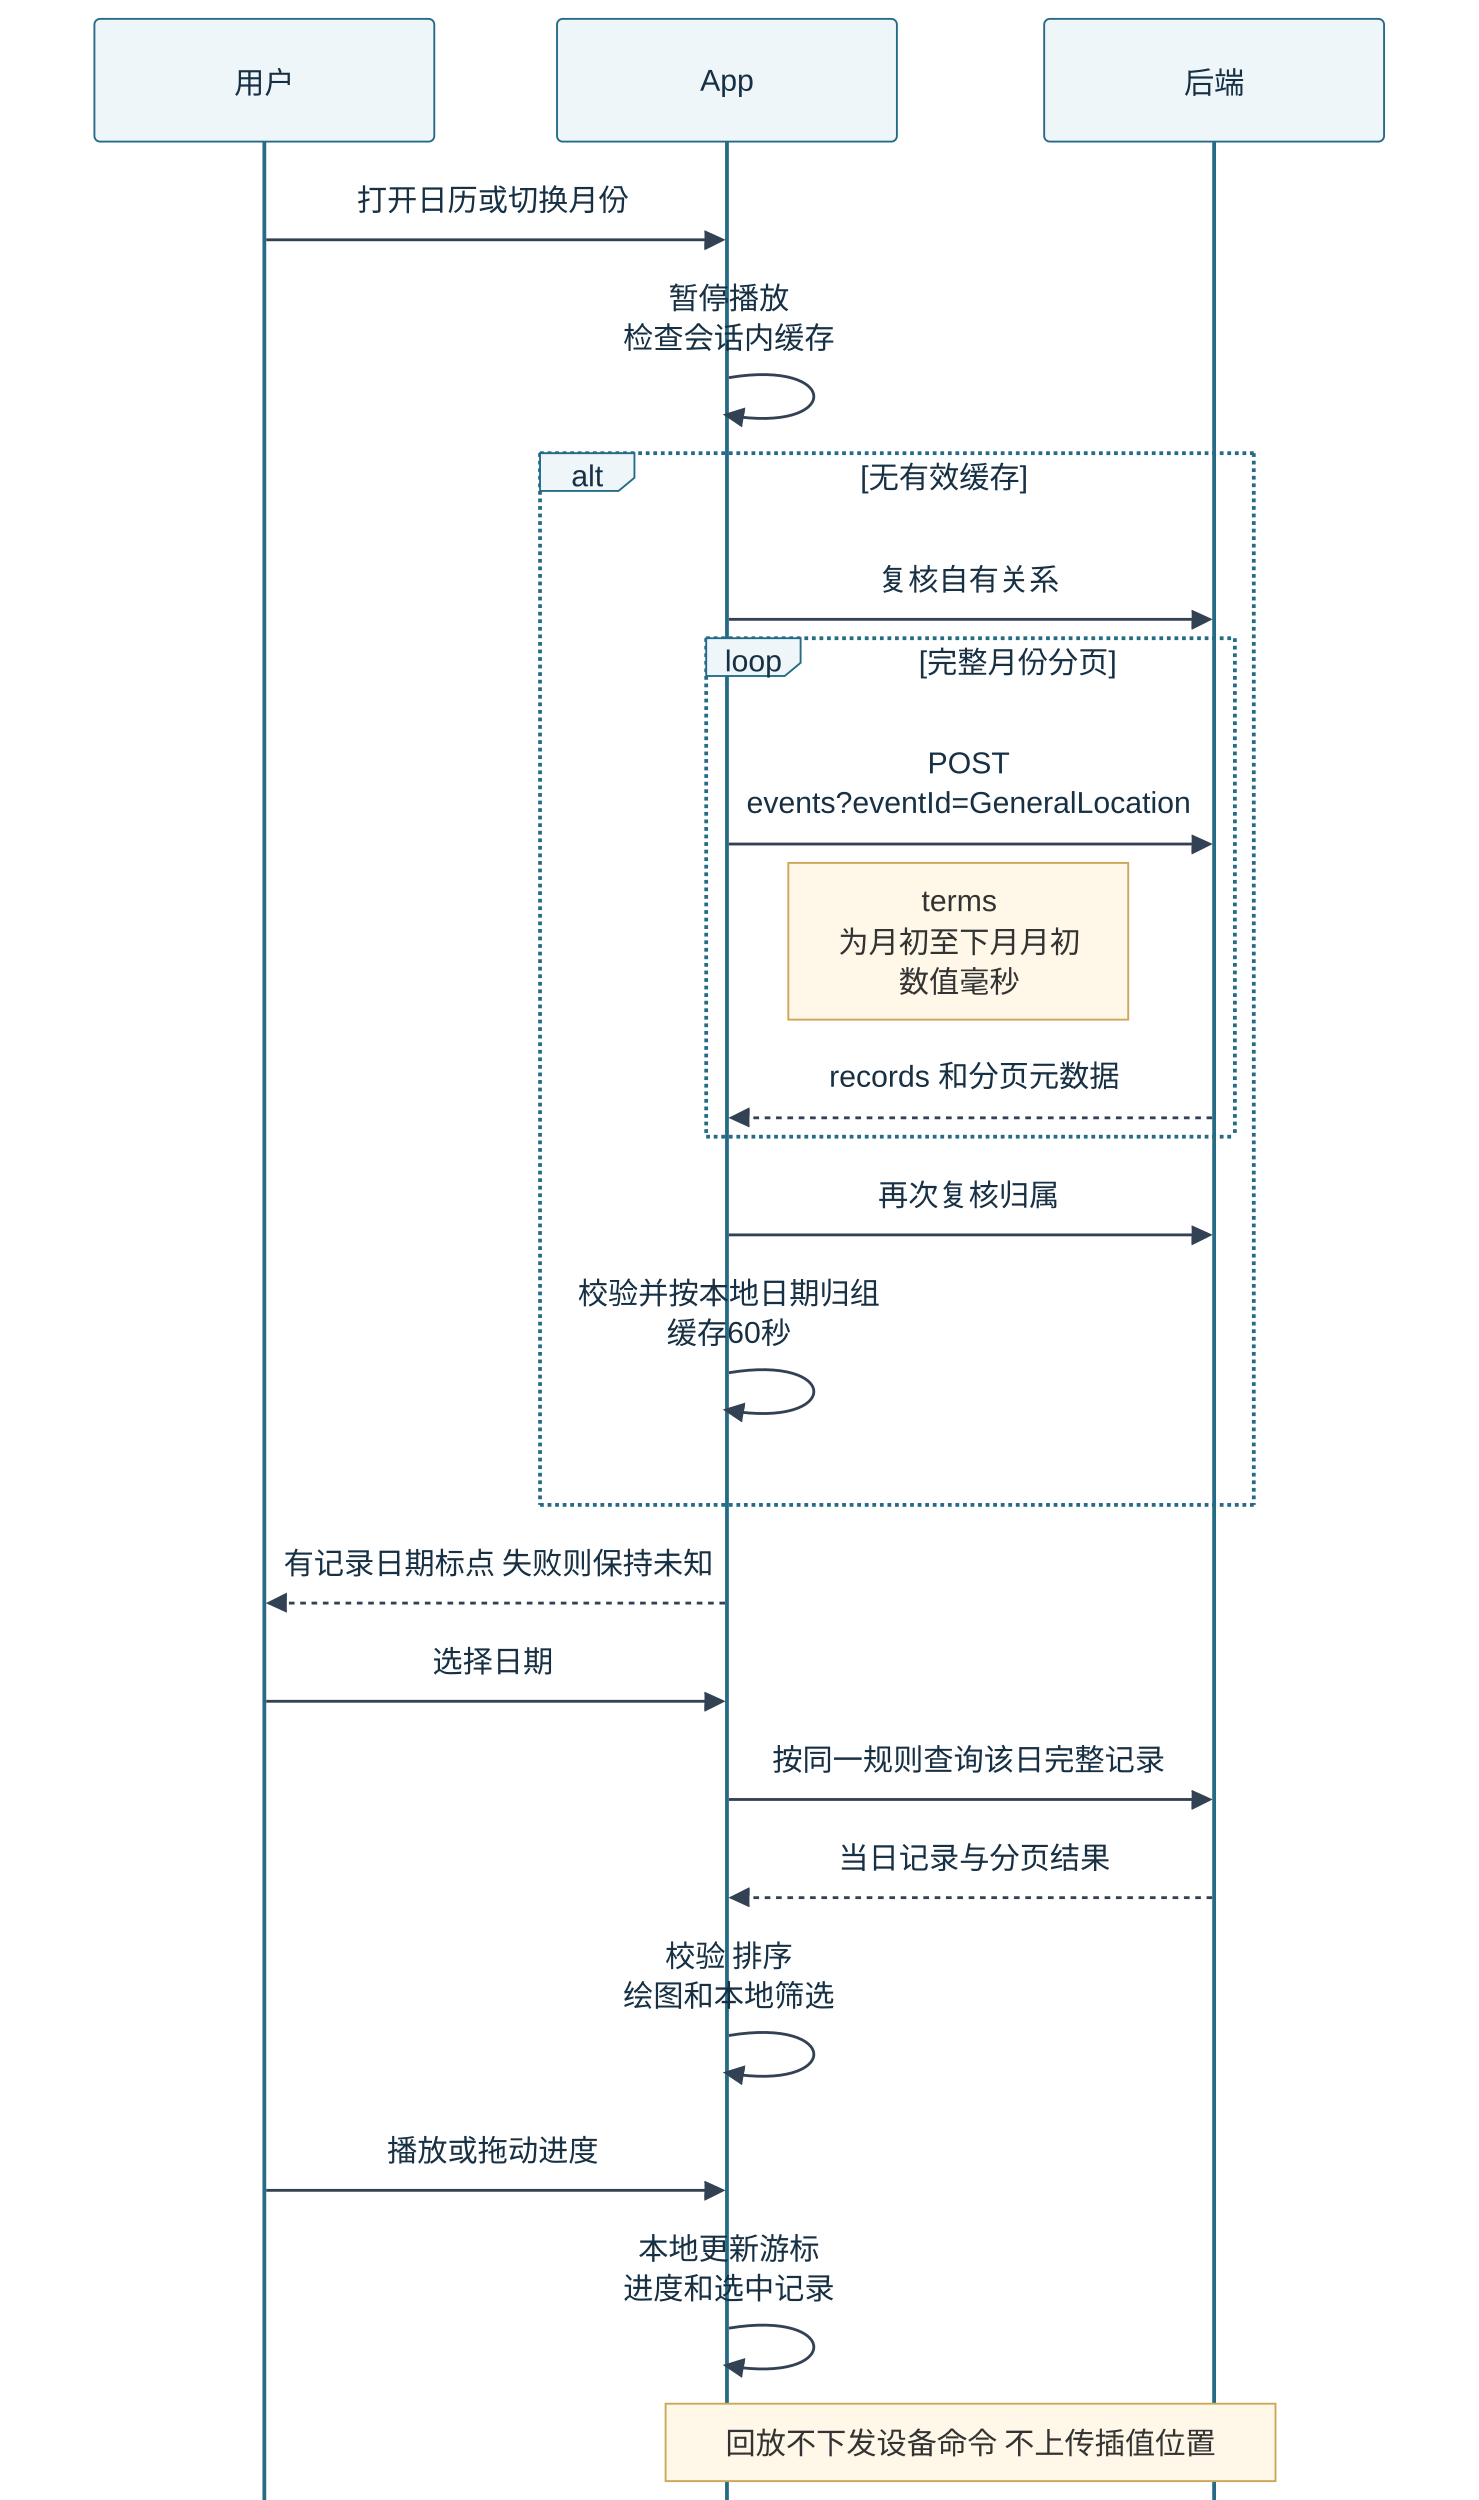
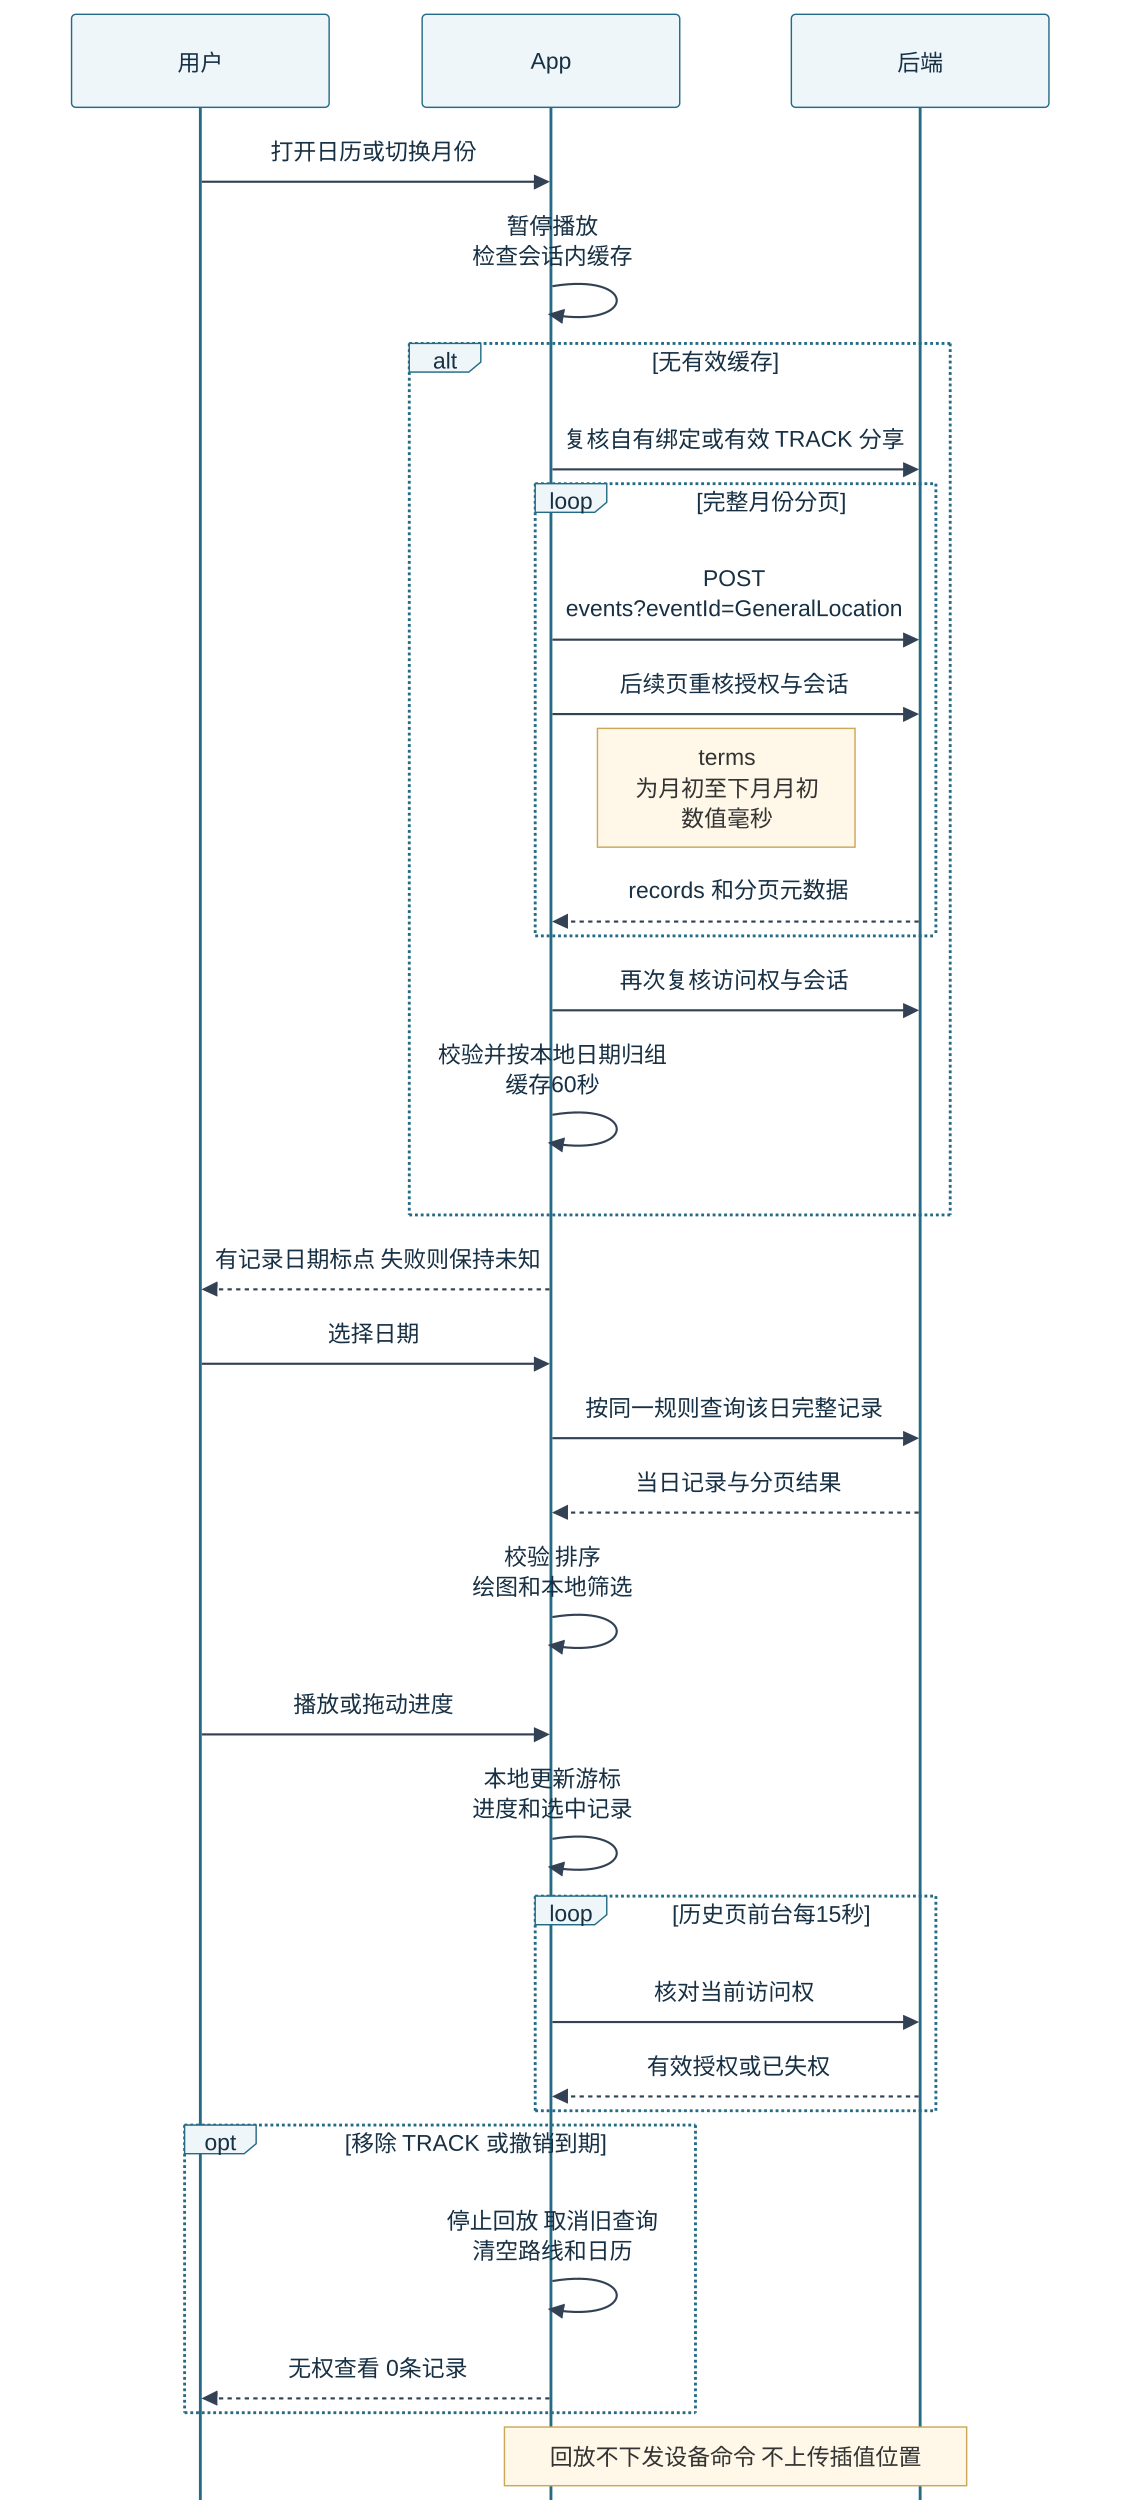
- <svg xmlns="http://www.w3.org/2000/svg" data-source-sha256="4b09b0508769e53c2107961a94de16c5bc537815ea6e81d4e107ba7fc894b9de" width="783" height="1324" id="my-svg" style="max-width: 783px; background-color: white;" viewBox="-50 -10 783 1324" role="graphics-document document" aria-roledescription="sequence">
+ <svg xmlns="http://www.w3.org/2000/svg" data-source-sha256="9fbc9623d4ba7325df7a179c9a3a56aa42f764367eadc7fa78e798daab2e4ea7" width="783" height="1747" id="my-svg" style="max-width: 783px; background-color: white;" viewBox="-50 -10 783 1747" role="graphics-document document" aria-roledescription="sequence">
  <g>
    <line id="actor2" x1="593" y1="65" x2="593" y2="2000" class="actor-line 200" stroke-width="0.5px" stroke="#999" name="API" data-et="life-line" data-id="API" />
    <g id="root-2" data-et="participant" data-type="participant" data-id="API">
      <rect x="503" y="0" fill="#eaeaea" stroke="#666" width="180" height="65" name="API" rx="3" ry="3" class="actor actor-top" />
      <text x="593" y="32.5" dominant-baseline="central" alignment-baseline="central" class="actor actor-box" style="text-anchor: middle; font-size: 16px; font-weight: 400; font-family: &quot;Microsoft YaHei&quot;, &quot;PingFang SC&quot;, Arial, sans-serif;">
        <tspan x="593" dy="0">后端</tspan>
      </text>
    </g>
  </g>
  <g>
    <line id="actor1" x1="335" y1="65" x2="335" y2="2000" class="actor-line 200" stroke-width="0.5px" stroke="#999" name="App" data-et="life-line" data-id="App" />
    <g id="root-1" data-et="participant" data-type="participant" data-id="App">
      <rect x="245" y="0" fill="#eaeaea" stroke="#666" width="180" height="65" name="App" rx="3" ry="3" class="actor actor-top" />
      <text x="335" y="32.5" dominant-baseline="central" alignment-baseline="central" class="actor actor-box" style="text-anchor: middle; font-size: 16px; font-weight: 400; font-family: &quot;Microsoft YaHei&quot;, &quot;PingFang SC&quot;, Arial, sans-serif;">
        <tspan x="335" dy="0">App</tspan>
      </text>
    </g>
  </g>
  <g>
    <line id="actor0" x1="90" y1="65" x2="90" y2="2000" class="actor-line 200" stroke-width="0.5px" stroke="#999" name="U" data-et="life-line" data-id="U" />
    <g id="root-0" data-et="participant" data-type="participant" data-id="U">
      <rect x="0" y="0" fill="#eaeaea" stroke="#666" width="180" height="65" name="U" rx="3" ry="3" class="actor actor-top" />
      <text x="90" y="32.5" dominant-baseline="central" alignment-baseline="central" class="actor actor-box" style="text-anchor: middle; font-size: 16px; font-weight: 400; font-family: &quot;Microsoft YaHei&quot;, &quot;PingFang SC&quot;, Arial, sans-serif;">
        <tspan x="90" dy="0">用户</tspan>
      </text>
    </g>
  </g>
  <style>#my-svg{font-family:Microsoft YaHei,PingFang SC,Arial,sans-serif;font-size:16px;fill:#173044;}@keyframes edge-animation-frame{from{stroke-dashoffset:0;}}@keyframes dash{to{stroke-dashoffset:0;}}#my-svg .edge-animation-slow{stroke-dasharray:9,5!important;stroke-dashoffset:900;animation:dash 50s linear infinite;stroke-linecap:round;}#my-svg .edge-animation-fast{stroke-dasharray:9,5!important;stroke-dashoffset:900;animation:dash 20s linear infinite;stroke-linecap:round;}#my-svg .error-icon{fill:#f6f8fa;}#my-svg .error-text{fill:#090705;stroke:#090705;}#my-svg .edge-thickness-normal{stroke-width:1px;}#my-svg .edge-thickness-thick{stroke-width:3.5px;}#my-svg .edge-pattern-solid{stroke-dasharray:0;}#my-svg .edge-thickness-invisible{stroke-width:0;fill:none;}#my-svg .edge-pattern-dashed{stroke-dasharray:3;}#my-svg .edge-pattern-dotted{stroke-dasharray:2;}#my-svg .marker{fill:#526b7c;stroke:#526b7c;}#my-svg .marker.cross{stroke:#526b7c;}#my-svg svg{font-family:Microsoft YaHei,PingFang SC,Arial,sans-serif;font-size:16px;}#my-svg p{margin:0;}#my-svg .actor{stroke:#256b86;fill:#eef6fa;stroke-width:1;}#my-svg rect.actor.outer-path[data-look="neo"]{filter:drop-shadow( 1px 2px 2px rgba(185,185,185,1));}#my-svg rect.note[data-look="neo"]{stroke:#cba758;fill:#fff8e8;filter:drop-shadow( 1px 2px 2px rgba(185,185,185,1));}#my-svg text.actor&gt;tspan{fill:#173044;stroke:none;}#my-svg .actor-line{stroke:#256b86;}#my-svg .innerArc{stroke-width:1.5;stroke-dasharray:none;}#my-svg .messageLine0{stroke-width:1.5;stroke-dasharray:none;stroke:#334155;}#my-svg .messageLine1{stroke-width:1.5;stroke-dasharray:2,2;stroke:#334155;}#my-svg [id$="-arrowhead"] path{fill:#334155;stroke:#334155;}#my-svg .sequenceNumber{fill:#ad9483;}#my-svg [id$="-sequencenumber"]{fill:#334155;}#my-svg [id$="-crosshead"] path{fill:#334155;stroke:#334155;}#my-svg .messageText{fill:#173044;stroke:none;}#my-svg .labelBox{stroke:#256b86;fill:#eef6fa;filter:none;}#my-svg .labelText,#my-svg .labelText&gt;tspan{fill:#173044;stroke:none;}#my-svg .loopText,#my-svg .loopText&gt;tspan{fill:#173044;stroke:none;}#my-svg .sectionTitle,#my-svg .sectionTitle&gt;tspan{fill:#173044;stroke:none;}#my-svg .loopLine{stroke-width:2px;stroke-dasharray:2,2;stroke:#256b86;fill:#256b86;}#my-svg .note{stroke:#cba758;fill:#fff8e8;}#my-svg .noteText,#my-svg .noteText&gt;tspan{fill:#333;stroke:none;font-weight:normal;}#my-svg .activation0{fill:#eff7f2;stroke:hsl(142.5, 33.333%, 85.294%);}#my-svg .activation1{fill:#eff7f2;stroke:hsl(142.5, 33.333%, 85.294%);}#my-svg .activation2{fill:#eff7f2;stroke:hsl(142.5, 33.333%, 85.294%);}#my-svg .actorPopupMenu{position:absolute;}#my-svg .actorPopupMenuPanel{position:absolute;fill:#eef6fa;box-shadow:0px 8px 16px 0px rgba(0,0,0,0.2);filter:drop-shadow(3px 5px 2px rgb(0 0 0 / 0.4));}#my-svg .actor-man circle,#my-svg line{fill:#eef6fa;stroke-width:2px;}#my-svg g rect.rect{filter:drop-shadow( 1px 2px 2px rgba(185,185,185,1));stroke:#256b86;}#my-svg .node .neo-node{stroke:#256b86;}#my-svg [data-look="neo"].node rect,#my-svg [data-look="neo"].cluster rect,#my-svg [data-look="neo"].node polygon{stroke:url(#my-svg-gradient);filter:drop-shadow( 1px 2px 2px rgba(185,185,185,1));}#my-svg [data-look="neo"].swimlane.cluster rect{filter:none;}#my-svg [data-look="neo"].node path{stroke:url(#my-svg-gradient);stroke-width:1px;}#my-svg [data-look="neo"].node .outer-path{filter:drop-shadow( 1px 2px 2px rgba(185,185,185,1));}#my-svg [data-look="neo"].node .neo-line path{stroke:#256b86;filter:none;}#my-svg [data-look="neo"].node circle{stroke:url(#my-svg-gradient);filter:drop-shadow( 1px 2px 2px rgba(185,185,185,1));}#my-svg [data-look="neo"].node circle .state-start{fill:#000000;}#my-svg [data-look="neo"].icon-shape .icon{fill:url(#my-svg-gradient);filter:drop-shadow( 1px 2px 2px rgba(185,185,185,1));}#my-svg [data-look="neo"].icon-shape .icon-neo path{stroke:url(#my-svg-gradient);filter:drop-shadow( 1px 2px 2px rgba(185,185,185,1));}#my-svg :root{--mermaid-font-family:Microsoft YaHei,PingFang SC,Arial,sans-serif;}</style>
  <g />
  <defs>
    <symbol id="my-svg-computer" width="24" height="24">
      <path transform="scale(.5)" d="M2 2v13h20v-13h-20zm18 11h-16v-9h16v9zm-10.228 6l.466-1h3.524l.467 1h-4.457zm14.228 3h-24l2-6h2.104l-1.33 4h18.45l-1.297-4h2.073l2 6zm-5-10h-14v-7h14v7z" />
    </symbol>
  </defs>
  <defs>
    <symbol id="my-svg-database" fill-rule="evenodd" clip-rule="evenodd">
      <path transform="scale(.5)" d="M12.258.001l.256.004.255.005.253.008.251.01.249.012.247.015.246.016.242.019.241.02.239.023.236.024.233.027.231.028.229.031.225.032.223.034.22.036.217.038.214.04.211.041.208.043.205.045.201.046.198.048.194.05.191.051.187.053.183.054.18.056.175.057.172.059.168.06.163.061.16.063.155.064.15.066.074.033.073.033.071.034.07.034.069.035.068.035.067.035.066.035.064.036.064.036.062.036.06.036.06.037.058.037.058.037.055.038.055.038.053.038.052.038.051.039.05.039.048.039.047.039.045.04.044.04.043.04.041.04.04.041.039.041.037.041.036.041.034.041.033.042.032.042.03.042.029.042.027.042.026.043.024.043.023.043.021.043.02.043.018.044.017.043.015.044.013.044.012.044.011.045.009.044.007.045.006.045.004.045.002.045.001.045v17l-.001.045-.002.045-.004.045-.006.045-.007.045-.009.044-.011.045-.012.044-.013.044-.015.044-.017.043-.018.044-.02.043-.021.043-.023.043-.024.043-.026.043-.027.042-.029.042-.03.042-.032.042-.033.042-.034.041-.036.041-.037.041-.039.041-.04.041-.041.04-.043.04-.044.04-.045.04-.047.039-.048.039-.05.039-.051.039-.052.038-.053.038-.055.038-.055.038-.058.037-.058.037-.06.037-.06.036-.062.036-.064.036-.064.036-.066.035-.067.035-.068.035-.069.035-.07.034-.071.034-.073.033-.074.033-.15.066-.155.064-.16.063-.163.061-.168.06-.172.059-.175.057-.18.056-.183.054-.187.053-.191.051-.194.05-.198.048-.201.046-.205.045-.208.043-.211.041-.214.04-.217.038-.22.036-.223.034-.225.032-.229.031-.231.028-.233.027-.236.024-.239.023-.241.02-.242.019-.246.016-.247.015-.249.012-.251.01-.253.008-.255.005-.256.004-.258.001-.258-.001-.256-.004-.255-.005-.253-.008-.251-.01-.249-.012-.247-.015-.245-.016-.243-.019-.241-.02-.238-.023-.236-.024-.234-.027-.231-.028-.228-.031-.226-.032-.223-.034-.22-.036-.217-.038-.214-.04-.211-.041-.208-.043-.204-.045-.201-.046-.198-.048-.195-.05-.19-.051-.187-.053-.184-.054-.179-.056-.176-.057-.172-.059-.167-.06-.164-.061-.159-.063-.155-.064-.151-.066-.074-.033-.072-.033-.072-.034-.07-.034-.069-.035-.068-.035-.067-.035-.066-.035-.064-.036-.063-.036-.062-.036-.061-.036-.06-.037-.058-.037-.057-.037-.056-.038-.055-.038-.053-.038-.052-.038-.051-.039-.049-.039-.049-.039-.046-.039-.046-.04-.044-.04-.043-.04-.041-.04-.04-.041-.039-.041-.037-.041-.036-.041-.034-.041-.033-.042-.032-.042-.03-.042-.029-.042-.027-.042-.026-.043-.024-.043-.023-.043-.021-.043-.02-.043-.018-.044-.017-.043-.015-.044-.013-.044-.012-.044-.011-.045-.009-.044-.007-.045-.006-.045-.004-.045-.002-.045-.001-.045v-17l.001-.045.002-.045.004-.045.006-.045.007-.045.009-.044.011-.045.012-.044.013-.044.015-.044.017-.043.018-.044.02-.043.021-.043.023-.043.024-.043.026-.043.027-.042.029-.042.03-.042.032-.042.033-.042.034-.041.036-.041.037-.041.039-.041.04-.041.041-.04.043-.04.044-.04.046-.04.046-.039.049-.039.049-.039.051-.039.052-.038.053-.038.055-.038.056-.038.057-.037.058-.037.06-.037.061-.036.062-.036.063-.036.064-.036.066-.035.067-.035.068-.035.069-.035.07-.034.072-.034.072-.033.074-.033.151-.066.155-.064.159-.063.164-.061.167-.06.172-.059.176-.057.179-.056.184-.054.187-.053.19-.051.195-.05.198-.048.201-.046.204-.045.208-.043.211-.041.214-.04.217-.038.22-.036.223-.034.226-.032.228-.031.231-.028.234-.027.236-.024.238-.023.241-.02.243-.019.245-.016.247-.015.249-.012.251-.01.253-.008.255-.005.256-.004.258-.001.258.001zm-9.258 20.499v.01l.001.021.003.021.004.022.005.021.006.022.007.022.009.023.01.022.011.023.012.023.013.023.015.023.016.024.017.023.018.024.019.024.021.024.022.025.023.024.024.025.052.049.056.05.061.051.066.051.07.051.075.051.079.052.084.052.088.052.092.052.097.052.102.051.105.052.11.052.114.051.119.051.123.051.127.05.131.05.135.05.139.048.144.049.147.047.152.047.155.047.16.045.163.045.167.043.171.043.176.041.178.041.183.039.187.039.19.037.194.035.197.035.202.033.204.031.209.03.212.029.216.027.219.025.222.024.226.021.23.02.233.018.236.016.24.015.243.012.246.01.249.008.253.005.256.004.259.001.26-.001.257-.004.254-.005.25-.008.247-.011.244-.012.241-.014.237-.016.233-.018.231-.021.226-.021.224-.024.22-.026.216-.027.212-.028.21-.031.205-.031.202-.034.198-.034.194-.036.191-.037.187-.039.183-.04.179-.04.175-.042.172-.043.168-.044.163-.045.16-.046.155-.046.152-.047.148-.048.143-.049.139-.049.136-.05.131-.05.126-.05.123-.051.118-.052.114-.051.11-.052.106-.052.101-.052.096-.052.092-.052.088-.053.083-.051.079-.052.074-.052.07-.051.065-.051.06-.051.056-.05.051-.05.023-.024.023-.025.021-.024.02-.024.019-.024.018-.024.017-.024.015-.023.014-.024.013-.023.012-.023.01-.023.01-.022.008-.022.006-.022.006-.022.004-.022.004-.021.001-.021.001-.021v-4.127l-.077.055-.08.053-.083.054-.085.053-.087.052-.09.052-.093.051-.095.05-.097.05-.1.049-.102.049-.105.048-.106.047-.109.047-.111.046-.114.045-.115.045-.118.044-.12.043-.122.042-.124.042-.126.041-.128.04-.13.04-.132.038-.134.038-.135.037-.138.037-.139.035-.142.035-.143.034-.144.033-.147.032-.148.031-.15.03-.151.03-.153.029-.154.027-.156.027-.158.026-.159.025-.161.024-.162.023-.163.022-.165.021-.166.02-.167.019-.169.018-.169.017-.171.016-.173.015-.173.014-.175.013-.175.012-.177.011-.178.01-.179.008-.179.008-.181.006-.182.005-.182.004-.184.003-.184.002h-.37l-.184-.002-.184-.003-.182-.004-.182-.005-.181-.006-.179-.008-.179-.008-.178-.01-.176-.011-.176-.012-.175-.013-.173-.014-.172-.015-.171-.016-.17-.017-.169-.018-.167-.019-.166-.02-.165-.021-.163-.022-.162-.023-.161-.024-.159-.025-.157-.026-.156-.027-.155-.027-.153-.029-.151-.03-.15-.03-.148-.031-.146-.032-.145-.033-.143-.034-.141-.035-.14-.035-.137-.037-.136-.037-.134-.038-.132-.038-.13-.04-.128-.04-.126-.041-.124-.042-.122-.042-.12-.044-.117-.043-.116-.045-.113-.045-.112-.046-.109-.047-.106-.047-.105-.048-.102-.049-.1-.049-.097-.05-.095-.05-.093-.052-.09-.051-.087-.052-.085-.053-.083-.054-.08-.054-.077-.054v4.127zm0-5.654v.011l.001.021.003.021.004.021.005.022.006.022.007.022.009.022.01.022.011.023.012.023.013.023.015.024.016.023.017.024.018.024.019.024.021.024.022.024.023.025.024.024.052.05.056.05.061.05.066.051.07.051.075.052.079.051.084.052.088.052.092.052.097.052.102.052.105.052.11.051.114.051.119.052.123.05.127.051.131.05.135.049.139.049.144.048.147.048.152.047.155.046.16.045.163.045.167.044.171.042.176.042.178.04.183.04.187.038.19.037.194.036.197.034.202.033.204.032.209.03.212.028.216.027.219.025.222.024.226.022.23.02.233.018.236.016.24.014.243.012.246.01.249.008.253.006.256.003.259.001.26-.001.257-.003.254-.006.25-.008.247-.01.244-.012.241-.015.237-.016.233-.018.231-.02.226-.022.224-.024.22-.025.216-.027.212-.029.21-.03.205-.032.202-.033.198-.035.194-.036.191-.037.187-.039.183-.039.179-.041.175-.042.172-.043.168-.044.163-.045.16-.045.155-.047.152-.047.148-.048.143-.048.139-.05.136-.049.131-.05.126-.051.123-.051.118-.051.114-.052.11-.052.106-.052.101-.052.096-.052.092-.052.088-.052.083-.052.079-.052.074-.051.07-.052.065-.051.06-.05.056-.051.051-.049.023-.025.023-.024.021-.025.02-.024.019-.024.018-.024.017-.024.015-.023.014-.023.013-.024.012-.022.01-.023.01-.023.008-.022.006-.022.006-.022.004-.021.004-.022.001-.021.001-.021v-4.139l-.077.054-.08.054-.083.054-.085.052-.087.053-.09.051-.093.051-.095.051-.097.05-.1.049-.102.049-.105.048-.106.047-.109.047-.111.046-.114.045-.115.044-.118.044-.12.044-.122.042-.124.042-.126.041-.128.04-.13.039-.132.039-.134.038-.135.037-.138.036-.139.036-.142.035-.143.033-.144.033-.147.033-.148.031-.15.03-.151.03-.153.028-.154.028-.156.027-.158.026-.159.025-.161.024-.162.023-.163.022-.165.021-.166.02-.167.019-.169.018-.169.017-.171.016-.173.015-.173.014-.175.013-.175.012-.177.011-.178.009-.179.009-.179.007-.181.007-.182.005-.182.004-.184.003-.184.002h-.37l-.184-.002-.184-.003-.182-.004-.182-.005-.181-.007-.179-.007-.179-.009-.178-.009-.176-.011-.176-.012-.175-.013-.173-.014-.172-.015-.171-.016-.17-.017-.169-.018-.167-.019-.166-.02-.165-.021-.163-.022-.162-.023-.161-.024-.159-.025-.157-.026-.156-.027-.155-.028-.153-.028-.151-.03-.15-.03-.148-.031-.146-.033-.145-.033-.143-.033-.141-.035-.14-.036-.137-.036-.136-.037-.134-.038-.132-.039-.13-.039-.128-.04-.126-.041-.124-.042-.122-.043-.12-.043-.117-.044-.116-.044-.113-.046-.112-.046-.109-.046-.106-.047-.105-.048-.102-.049-.1-.049-.097-.05-.095-.051-.093-.051-.09-.051-.087-.053-.085-.052-.083-.054-.08-.054-.077-.054v4.139zm0-5.666v.011l.001.02.003.022.004.021.005.022.006.021.007.022.009.023.01.022.011.023.012.023.013.023.015.023.016.024.017.024.018.023.019.024.021.025.022.024.023.024.024.025.052.05.056.05.061.05.066.051.07.051.075.052.079.051.084.052.088.052.092.052.097.052.102.052.105.051.11.052.114.051.119.051.123.051.127.05.131.05.135.05.139.049.144.048.147.048.152.047.155.046.16.045.163.045.167.043.171.043.176.042.178.04.183.04.187.038.19.037.194.036.197.034.202.033.204.032.209.03.212.028.216.027.219.025.222.024.226.021.23.02.233.018.236.017.24.014.243.012.246.01.249.008.253.006.256.003.259.001.26-.001.257-.003.254-.006.25-.008.247-.01.244-.013.241-.014.237-.016.233-.018.231-.02.226-.022.224-.024.22-.025.216-.027.212-.029.21-.03.205-.032.202-.033.198-.035.194-.036.191-.037.187-.039.183-.039.179-.041.175-.042.172-.043.168-.044.163-.045.16-.045.155-.047.152-.047.148-.048.143-.049.139-.049.136-.049.131-.051.126-.05.123-.051.118-.052.114-.051.11-.052.106-.052.101-.052.096-.052.092-.052.088-.052.083-.052.079-.052.074-.052.07-.051.065-.051.06-.051.056-.05.051-.049.023-.025.023-.025.021-.024.02-.024.019-.024.018-.024.017-.024.015-.023.014-.024.013-.023.012-.023.01-.022.01-.023.008-.022.006-.022.006-.022.004-.022.004-.021.001-.021.001-.021v-4.153l-.077.054-.08.054-.083.053-.085.053-.087.053-.09.051-.093.051-.095.051-.097.05-.1.049-.102.048-.105.048-.106.048-.109.046-.111.046-.114.046-.115.044-.118.044-.12.043-.122.043-.124.042-.126.041-.128.04-.13.039-.132.039-.134.038-.135.037-.138.036-.139.036-.142.034-.143.034-.144.033-.147.032-.148.032-.15.03-.151.03-.153.028-.154.028-.156.027-.158.026-.159.024-.161.024-.162.023-.163.023-.165.021-.166.02-.167.019-.169.018-.169.017-.171.016-.173.015-.173.014-.175.013-.175.012-.177.01-.178.01-.179.009-.179.007-.181.006-.182.006-.182.004-.184.003-.184.001-.185.001-.185-.001-.184-.001-.184-.003-.182-.004-.182-.006-.181-.006-.179-.007-.179-.009-.178-.01-.176-.01-.176-.012-.175-.013-.173-.014-.172-.015-.171-.016-.17-.017-.169-.018-.167-.019-.166-.02-.165-.021-.163-.023-.162-.023-.161-.024-.159-.024-.157-.026-.156-.027-.155-.028-.153-.028-.151-.03-.15-.03-.148-.032-.146-.032-.145-.033-.143-.034-.141-.034-.14-.036-.137-.036-.136-.037-.134-.038-.132-.039-.13-.039-.128-.041-.126-.041-.124-.041-.122-.043-.12-.043-.117-.044-.116-.044-.113-.046-.112-.046-.109-.046-.106-.048-.105-.048-.102-.048-.1-.05-.097-.049-.095-.051-.093-.051-.09-.052-.087-.052-.085-.053-.083-.053-.08-.054-.077-.054v4.153zm8.74-8.179l-.257.004-.254.005-.25.008-.247.011-.244.012-.241.014-.237.016-.233.018-.231.021-.226.022-.224.023-.22.026-.216.027-.212.028-.21.031-.205.032-.202.033-.198.034-.194.036-.191.038-.187.038-.183.04-.179.041-.175.042-.172.043-.168.043-.163.045-.16.046-.155.046-.152.048-.148.048-.143.048-.139.049-.136.05-.131.05-.126.051-.123.051-.118.051-.114.052-.11.052-.106.052-.101.052-.096.052-.092.052-.088.052-.083.052-.079.052-.074.051-.07.052-.065.051-.06.05-.056.05-.051.05-.023.025-.023.024-.021.024-.02.025-.019.024-.018.024-.017.023-.015.024-.014.023-.013.023-.012.023-.01.023-.01.022-.008.022-.006.023-.006.021-.004.022-.004.021-.001.021-.001.021.001.021.001.021.004.021.004.022.006.021.006.023.008.022.01.022.01.023.012.023.013.023.014.023.015.024.017.023.018.024.019.024.02.025.021.024.023.024.023.025.051.05.056.05.06.05.065.051.07.052.074.051.079.052.083.052.088.052.092.052.096.052.101.052.106.052.11.052.114.052.118.051.123.051.126.051.131.05.136.05.139.049.143.048.148.048.152.048.155.046.16.046.163.045.168.043.172.043.175.042.179.041.183.04.187.038.191.038.194.036.198.034.202.033.205.032.21.031.212.028.216.027.22.026.224.023.226.022.231.021.233.018.237.016.241.014.244.012.247.011.25.008.254.005.257.004.26.001.26-.001.257-.004.254-.005.25-.008.247-.011.244-.012.241-.014.237-.016.233-.018.231-.021.226-.022.224-.023.22-.026.216-.027.212-.028.21-.031.205-.032.202-.033.198-.034.194-.036.191-.038.187-.038.183-.04.179-.041.175-.042.172-.043.168-.043.163-.045.16-.046.155-.046.152-.048.148-.048.143-.048.139-.049.136-.05.131-.05.126-.051.123-.051.118-.051.114-.052.11-.052.106-.052.101-.052.096-.052.092-.052.088-.052.083-.052.079-.052.074-.051.07-.052.065-.051.06-.05.056-.05.051-.05.023-.025.023-.024.021-.024.02-.025.019-.024.018-.024.017-.023.015-.024.014-.023.013-.023.012-.023.01-.023.01-.022.008-.022.006-.023.006-.021.004-.022.004-.021.001-.021.001-.021-.001-.021-.001-.021-.004-.021-.004-.022-.006-.021-.006-.023-.008-.022-.01-.022-.01-.023-.012-.023-.013-.023-.014-.023-.015-.024-.017-.023-.018-.024-.019-.024-.02-.025-.021-.024-.023-.024-.023-.025-.051-.05-.056-.05-.06-.05-.065-.051-.07-.052-.074-.051-.079-.052-.083-.052-.088-.052-.092-.052-.096-.052-.101-.052-.106-.052-.11-.052-.114-.052-.118-.051-.123-.051-.126-.051-.131-.05-.136-.05-.139-.049-.143-.048-.148-.048-.152-.048-.155-.046-.16-.046-.163-.045-.168-.043-.172-.043-.175-.042-.179-.041-.183-.04-.187-.038-.191-.038-.194-.036-.198-.034-.202-.033-.205-.032-.21-.031-.212-.028-.216-.027-.22-.026-.224-.023-.226-.022-.231-.021-.233-.018-.237-.016-.241-.014-.244-.012-.247-.011-.25-.008-.254-.005-.257-.004-.26-.001-.26.001z" />
    </symbol>
  </defs>
  <defs>
    <symbol id="my-svg-clock" width="24" height="24">
      <path transform="scale(.5)" d="M12 2c5.514 0 10 4.486 10 10s-4.486 10-10 10-10-4.486-10-10 4.486-10 10-10zm0-2c-6.627 0-12 5.373-12 12s5.373 12 12 12 12-5.373 12-12-5.373-12-12-12zm5.848 12.459c.202.038.202.333.001.372-1.907.361-6.045 1.111-6.547 1.111-.719 0-1.301-.582-1.301-1.301 0-.512.77-5.447 1.125-7.445.034-.192.312-.181.343.014l.985 6.238 5.394 1.011z" />
    </symbol>
  </defs>
  <defs>
    <marker id="my-svg-arrowhead" refX="7.9" refY="5" markerUnits="userSpaceOnUse" markerWidth="12" markerHeight="12" orient="auto-start-reverse">
      <path d="M -1 0 L 10 5 L 0 10 z" />
    </marker>
  </defs>
  <defs>
    <marker id="my-svg-crosshead" markerWidth="15" markerHeight="8" orient="auto" refX="4" refY="4.5">
      <path fill="none" stroke="#000000" stroke-width="1pt" d="M 1,2 L 6,7 M 6,2 L 1,7" style="stroke-dasharray: 0, 0;" />
    </marker>
  </defs>
  <defs>
    <marker id="my-svg-filled-head" refX="15.5" refY="7" markerWidth="20" markerHeight="28" orient="auto">
      <path d="M 18,7 L9,13 L14,7 L9,1 Z" />
    </marker>
  </defs>
  <defs>
    <marker id="my-svg-sequencenumber" refX="15" refY="15" markerWidth="60" markerHeight="40" orient="auto">
      <circle cx="15" cy="15" r="6" />
    </marker>
  </defs>
  <defs>
    <marker id="my-svg-solidTopArrowHead" refX="7.9" refY="7.25" markerUnits="userSpaceOnUse" markerWidth="12" markerHeight="12" orient="auto-start-reverse">
      <path d="M 0 0 L 10 8 L 0 8 z" />
    </marker>
  </defs>
  <defs>
    <marker id="my-svg-solidBottomArrowHead" refX="7.9" refY="0.75" markerUnits="userSpaceOnUse" markerWidth="12" markerHeight="12" orient="auto-start-reverse">
      <path d="M 0 0 L 10 0 L 0 8 z" />
    </marker>
  </defs>
  <defs>
    <marker id="my-svg-stickTopArrowHead" refX="7.5" refY="7" markerUnits="userSpaceOnUse" markerWidth="12" markerHeight="12" orient="auto-start-reverse">
      <path d="M 0 0 L 7 7" stroke="black" stroke-width="1.5" fill="none" />
    </marker>
  </defs>
  <defs>
    <marker id="my-svg-stickBottomArrowHead" refX="7.5" refY="0" markerUnits="userSpaceOnUse" markerWidth="12" markerHeight="12" orient="auto-start-reverse">
      <path d="M 0 7 L 7 0" stroke="black" stroke-width="1.5" fill="none" />
    </marker>
  </defs>
-   <g data-et="note" data-id="i6">
-     <rect x="367.5" y="447" fill="#EDF2AE" stroke="#666" width="180" height="83" class="note" />
-     <text x="458" y="452" text-anchor="middle" dominant-baseline="middle" alignment-baseline="middle" class="noteText" dy="1em" style="font-family: &quot;Microsoft YaHei&quot;, &quot;PingFang SC&quot;, Arial, sans-serif; font-size: 16px; font-weight: 400;">
+   <g data-et="note" data-id="i7">
+     <rect x="367.5" y="499" fill="#EDF2AE" stroke="#666" width="180" height="83" class="note" />
+     <text x="458" y="504" text-anchor="middle" dominant-baseline="middle" alignment-baseline="middle" class="noteText" dy="1em" style="font-family: &quot;Microsoft YaHei&quot;, &quot;PingFang SC&quot;, Arial, sans-serif; font-size: 16px; font-weight: 400;">
      <tspan x="458">terms</tspan>
    </text>
-     <text x="458" y="473" text-anchor="middle" dominant-baseline="middle" alignment-baseline="middle" class="noteText" dy="1em" style="font-family: &quot;Microsoft YaHei&quot;, &quot;PingFang SC&quot;, Arial, sans-serif; font-size: 16px; font-weight: 400;">
+     <text x="458" y="525" text-anchor="middle" dominant-baseline="middle" alignment-baseline="middle" class="noteText" dy="1em" style="font-family: &quot;Microsoft YaHei&quot;, &quot;PingFang SC&quot;, Arial, sans-serif; font-size: 16px; font-weight: 400;">
      <tspan x="458">为月初至下月月初</tspan>
    </text>
-     <text x="458" y="494" text-anchor="middle" dominant-baseline="middle" alignment-baseline="middle" class="noteText" dy="1em" style="font-family: &quot;Microsoft YaHei&quot;, &quot;PingFang SC&quot;, Arial, sans-serif; font-size: 16px; font-weight: 400;">
+     <text x="458" y="546" text-anchor="middle" dominant-baseline="middle" alignment-baseline="middle" class="noteText" dy="1em" style="font-family: &quot;Microsoft YaHei&quot;, &quot;PingFang SC&quot;, Arial, sans-serif; font-size: 16px; font-weight: 400;">
      <tspan x="458">数值毫秒</tspan>
    </text>
  </g>
-   <g data-et="control-structure" data-id="i8">
+   <g data-et="control-structure" data-id="i9">
    <line x1="324" y1="328" x2="604" y2="328" class="loopLine" />
-     <line x1="604" y1="328" x2="604" y2="592" class="loopLine" />
-     <line x1="324" y1="592" x2="604" y2="592" class="loopLine" />
-     <line x1="324" y1="328" x2="324" y2="592" class="loopLine" />
+     <line x1="604" y1="328" x2="604" y2="644" class="loopLine" />
+     <line x1="324" y1="644" x2="604" y2="644" class="loopLine" />
+     <line x1="324" y1="328" x2="324" y2="644" class="loopLine" />
    <polygon points="324,328 374,328 374,341 365.6,348 324,348" class="labelBox" />
    <text x="349" y="341" text-anchor="middle" dominant-baseline="middle" alignment-baseline="middle" class="labelText" style="font-family: &quot;Microsoft YaHei&quot;, &quot;PingFang SC&quot;, Arial, sans-serif; font-size: 16px; font-weight: 400;">loop</text>
    <text x="489" y="346" text-anchor="middle" class="loopText" style="font-family: &quot;Microsoft YaHei&quot;, &quot;PingFang SC&quot;, Arial, sans-serif; font-size: 16px; font-weight: 400;">
      <tspan x="489">[完整月份分页]</tspan>
    </text>
  </g>
-   <g data-et="control-structure" data-id="i11">
+   <g data-et="control-structure" data-id="i12">
    <line x1="236" y1="230" x2="614" y2="230" class="loopLine" />
-     <line x1="614" y1="230" x2="614" y2="787" class="loopLine" />
-     <line x1="236" y1="787" x2="614" y2="787" class="loopLine" />
-     <line x1="236" y1="230" x2="236" y2="787" class="loopLine" />
+     <line x1="614" y1="230" x2="614" y2="839" class="loopLine" />
+     <line x1="236" y1="839" x2="614" y2="839" class="loopLine" />
+     <line x1="236" y1="230" x2="236" y2="839" class="loopLine" />
    <polygon points="236,230 286,230 286,243 277.6,250 236,250" class="labelBox" />
    <text x="261" y="243" text-anchor="middle" dominant-baseline="middle" alignment-baseline="middle" class="labelText" style="font-family: &quot;Microsoft YaHei&quot;, &quot;PingFang SC&quot;, Arial, sans-serif; font-size: 16px; font-weight: 400;">alt</text>
    <text x="450" y="248" text-anchor="middle" class="loopText" style="font-family: &quot;Microsoft YaHei&quot;, &quot;PingFang SC&quot;, Arial, sans-serif; font-size: 16px; font-weight: 400;">
      <tspan x="450">[无有效缓存]</tspan>
    </text>
  </g>
-   <g data-et="note" data-id="i19">
-     <rect x="302.5" y="1263" fill="#EDF2AE" stroke="#666" width="323" height="41" class="note" />
-     <text x="464" y="1268" text-anchor="middle" dominant-baseline="middle" alignment-baseline="middle" class="noteText" dy="1em" style="font-family: &quot;Microsoft YaHei&quot;, &quot;PingFang SC&quot;, Arial, sans-serif; font-size: 16px; font-weight: 400;">
+   <g data-et="control-structure" data-id="i23">
+     <line x1="324" y1="1315" x2="604" y2="1315" class="loopLine" />
+     <line x1="604" y1="1315" x2="604" y2="1465" class="loopLine" />
+     <line x1="324" y1="1465" x2="604" y2="1465" class="loopLine" />
+     <line x1="324" y1="1315" x2="324" y2="1465" class="loopLine" />
+     <polygon points="324,1315 374,1315 374,1328 365.6,1335 324,1335" class="labelBox" />
+     <text x="349" y="1328" text-anchor="middle" dominant-baseline="middle" alignment-baseline="middle" class="labelText" style="font-family: &quot;Microsoft YaHei&quot;, &quot;PingFang SC&quot;, Arial, sans-serif; font-size: 16px; font-weight: 400;">loop</text>
+     <text x="489" y="1333" text-anchor="middle" class="loopText" style="font-family: &quot;Microsoft YaHei&quot;, &quot;PingFang SC&quot;, Arial, sans-serif; font-size: 16px; font-weight: 400;">
+       <tspan x="489">[历史页前台每15秒]</tspan>
+     </text>
+   </g>
+   <g data-et="control-structure" data-id="i27">
+     <line x1="79" y1="1475" x2="436" y2="1475" class="loopLine" />
+     <line x1="436" y1="1475" x2="436" y2="1676" class="loopLine" />
+     <line x1="79" y1="1676" x2="436" y2="1676" class="loopLine" />
+     <line x1="79" y1="1475" x2="79" y2="1676" class="loopLine" />
+     <polygon points="79,1475 129,1475 129,1488 120.6,1495 79,1495" class="labelBox" />
+     <text x="104" y="1488" text-anchor="middle" dominant-baseline="middle" alignment-baseline="middle" class="labelText" style="font-family: &quot;Microsoft YaHei&quot;, &quot;PingFang SC&quot;, Arial, sans-serif; font-size: 16px; font-weight: 400;">opt</text>
+     <text x="282.5" y="1493" text-anchor="middle" class="loopText" style="font-family: &quot;Microsoft YaHei&quot;, &quot;PingFang SC&quot;, Arial, sans-serif; font-size: 16px; font-weight: 400;">
+       <tspan x="282.5">[移除 TRACK 或撤销到期]</tspan>
+     </text>
+   </g>
+   <g data-et="note" data-id="i28">
+     <rect x="302.5" y="1686" fill="#EDF2AE" stroke="#666" width="323" height="41" class="note" />
+     <text x="464" y="1691" text-anchor="middle" dominant-baseline="middle" alignment-baseline="middle" class="noteText" dy="1em" style="font-family: &quot;Microsoft YaHei&quot;, &quot;PingFang SC&quot;, Arial, sans-serif; font-size: 16px; font-weight: 400;">
      <tspan x="464">回放不下发设备命令 不上传插值位置</tspan>
    </text>
  </g>
  <text x="211" y="80" text-anchor="middle" dominant-baseline="middle" alignment-baseline="middle" class="messageText" dy="1em" style="font-family: &quot;Microsoft YaHei&quot;, &quot;PingFang SC&quot;, Arial, sans-serif; font-size: 16px; font-weight: 400;">打开日历或切换月份</text>
  <line x1="91" y1="117" x2="331" y2="117" class="messageLine0" data-et="message" data-id="i0" data-from="U" data-to="App" stroke-width="2" stroke="none" marker-end="url(#my-svg-arrowhead)" style="fill: none;" />
  <text x="336" y="132" text-anchor="middle" dominant-baseline="middle" alignment-baseline="middle" class="messageText" dy="1em" style="font-family: &quot;Microsoft YaHei&quot;, &quot;PingFang SC&quot;, Arial, sans-serif; font-size: 16px; font-weight: 400;">暂停播放</text>
  <text x="336" y="153" text-anchor="middle" dominant-baseline="middle" alignment-baseline="middle" class="messageText" dy="1em" style="font-family: &quot;Microsoft YaHei&quot;, &quot;PingFang SC&quot;, Arial, sans-serif; font-size: 16px; font-weight: 400;">检查会话内缓存</text>
  <path d="M 336,190 C 396,180 396,220 336,210" class="messageLine0" data-et="message" data-id="i1" data-from="App" data-to="App" stroke-width="2" stroke="none" marker-end="url(#my-svg-arrowhead)" style="fill: none;" />
-   <text x="463" y="281" text-anchor="middle" dominant-baseline="middle" alignment-baseline="middle" class="messageText" dy="1em" style="font-family: &quot;Microsoft YaHei&quot;, &quot;PingFang SC&quot;, Arial, sans-serif; font-size: 16px; font-weight: 400;">复核自有关系</text>
+   <text x="463" y="281" text-anchor="middle" dominant-baseline="middle" alignment-baseline="middle" class="messageText" dy="1em" style="font-family: &quot;Microsoft YaHei&quot;, &quot;PingFang SC&quot;, Arial, sans-serif; font-size: 16px; font-weight: 400;">复核自有绑定或有效 TRACK 分享</text>
  <line x1="336" y1="318" x2="589" y2="318" class="messageLine0" data-et="message" data-id="i3" data-from="App" data-to="API" stroke-width="2" stroke="none" marker-end="url(#my-svg-arrowhead)" style="fill: none;" />
  <text x="463" y="379" text-anchor="middle" dominant-baseline="middle" alignment-baseline="middle" class="messageText" dy="1em" style="font-family: &quot;Microsoft YaHei&quot;, &quot;PingFang SC&quot;, Arial, sans-serif; font-size: 16px; font-weight: 400;">POST</text>
  <text x="463" y="400" text-anchor="middle" dominant-baseline="middle" alignment-baseline="middle" class="messageText" dy="1em" style="font-family: &quot;Microsoft YaHei&quot;, &quot;PingFang SC&quot;, Arial, sans-serif; font-size: 16px; font-weight: 400;">events?eventId=GeneralLocation</text>
  <line x1="336" y1="437" x2="589" y2="437" class="messageLine0" data-et="message" data-id="i5" data-from="App" data-to="API" stroke-width="2" stroke="none" marker-end="url(#my-svg-arrowhead)" style="fill: none;" />
-   <text x="466" y="545" text-anchor="middle" dominant-baseline="middle" alignment-baseline="middle" class="messageText" dy="1em" style="font-family: &quot;Microsoft YaHei&quot;, &quot;PingFang SC&quot;, Arial, sans-serif; font-size: 16px; font-weight: 400;">records 和分页元数据</text>
-   <line x1="592" y1="582" x2="339" y2="582" class="messageLine1" data-et="message" data-id="i7" data-from="API" data-to="App" stroke-width="2" stroke="none" marker-end="url(#my-svg-arrowhead)" style="stroke-dasharray: 3, 3; fill: none;" />
-   <text x="463" y="607" text-anchor="middle" dominant-baseline="middle" alignment-baseline="middle" class="messageText" dy="1em" style="font-family: &quot;Microsoft YaHei&quot;, &quot;PingFang SC&quot;, Arial, sans-serif; font-size: 16px; font-weight: 400;">再次复核归属</text>
-   <line x1="336" y1="644" x2="589" y2="644" class="messageLine0" data-et="message" data-id="i9" data-from="App" data-to="API" stroke-width="2" stroke="none" marker-end="url(#my-svg-arrowhead)" style="fill: none;" />
-   <text x="336" y="659" text-anchor="middle" dominant-baseline="middle" alignment-baseline="middle" class="messageText" dy="1em" style="font-family: &quot;Microsoft YaHei&quot;, &quot;PingFang SC&quot;, Arial, sans-serif; font-size: 16px; font-weight: 400;">校验并按本地日期归组</text>
-   <text x="336" y="680" text-anchor="middle" dominant-baseline="middle" alignment-baseline="middle" class="messageText" dy="1em" style="font-family: &quot;Microsoft YaHei&quot;, &quot;PingFang SC&quot;, Arial, sans-serif; font-size: 16px; font-weight: 400;">缓存60秒</text>
-   <path d="M 336,717 C 396,707 396,747 336,737" class="messageLine0" data-et="message" data-id="i10" data-from="App" data-to="App" stroke-width="2" stroke="none" marker-end="url(#my-svg-arrowhead)" style="fill: none;" />
-   <text x="214" y="802" text-anchor="middle" dominant-baseline="middle" alignment-baseline="middle" class="messageText" dy="1em" style="font-family: &quot;Microsoft YaHei&quot;, &quot;PingFang SC&quot;, Arial, sans-serif; font-size: 16px; font-weight: 400;">有记录日期标点 失败则保持未知</text>
-   <line x1="334" y1="839" x2="94" y2="839" class="messageLine1" data-et="message" data-id="i12" data-from="App" data-to="U" stroke-width="2" stroke="none" marker-end="url(#my-svg-arrowhead)" style="stroke-dasharray: 3, 3; fill: none;" />
-   <text x="211" y="854" text-anchor="middle" dominant-baseline="middle" alignment-baseline="middle" class="messageText" dy="1em" style="font-family: &quot;Microsoft YaHei&quot;, &quot;PingFang SC&quot;, Arial, sans-serif; font-size: 16px; font-weight: 400;">选择日期</text>
-   <line x1="91" y1="891" x2="331" y2="891" class="messageLine0" data-et="message" data-id="i13" data-from="U" data-to="App" stroke-width="2" stroke="none" marker-end="url(#my-svg-arrowhead)" style="fill: none;" />
-   <text x="463" y="906" text-anchor="middle" dominant-baseline="middle" alignment-baseline="middle" class="messageText" dy="1em" style="font-family: &quot;Microsoft YaHei&quot;, &quot;PingFang SC&quot;, Arial, sans-serif; font-size: 16px; font-weight: 400;">按同一规则查询该日完整记录</text>
-   <line x1="336" y1="943" x2="589" y2="943" class="messageLine0" data-et="message" data-id="i14" data-from="App" data-to="API" stroke-width="2" stroke="none" marker-end="url(#my-svg-arrowhead)" style="fill: none;" />
-   <text x="466" y="958" text-anchor="middle" dominant-baseline="middle" alignment-baseline="middle" class="messageText" dy="1em" style="font-family: &quot;Microsoft YaHei&quot;, &quot;PingFang SC&quot;, Arial, sans-serif; font-size: 16px; font-weight: 400;">当日记录与分页结果</text>
-   <line x1="592" y1="995" x2="339" y2="995" class="messageLine1" data-et="message" data-id="i15" data-from="API" data-to="App" stroke-width="2" stroke="none" marker-end="url(#my-svg-arrowhead)" style="stroke-dasharray: 3, 3; fill: none;" />
-   <text x="336" y="1010" text-anchor="middle" dominant-baseline="middle" alignment-baseline="middle" class="messageText" dy="1em" style="font-family: &quot;Microsoft YaHei&quot;, &quot;PingFang SC&quot;, Arial, sans-serif; font-size: 16px; font-weight: 400;">校验 排序</text>
-   <text x="336" y="1031" text-anchor="middle" dominant-baseline="middle" alignment-baseline="middle" class="messageText" dy="1em" style="font-family: &quot;Microsoft YaHei&quot;, &quot;PingFang SC&quot;, Arial, sans-serif; font-size: 16px; font-weight: 400;">绘图和本地筛选</text>
-   <path d="M 336,1068 C 396,1058 396,1098 336,1088" class="messageLine0" data-et="message" data-id="i16" data-from="App" data-to="App" stroke-width="2" stroke="none" marker-end="url(#my-svg-arrowhead)" style="fill: none;" />
-   <text x="211" y="1113" text-anchor="middle" dominant-baseline="middle" alignment-baseline="middle" class="messageText" dy="1em" style="font-family: &quot;Microsoft YaHei&quot;, &quot;PingFang SC&quot;, Arial, sans-serif; font-size: 16px; font-weight: 400;">播放或拖动进度</text>
-   <line x1="91" y1="1150" x2="331" y2="1150" class="messageLine0" data-et="message" data-id="i17" data-from="U" data-to="App" stroke-width="2" stroke="none" marker-end="url(#my-svg-arrowhead)" style="fill: none;" />
-   <text x="336" y="1165" text-anchor="middle" dominant-baseline="middle" alignment-baseline="middle" class="messageText" dy="1em" style="font-family: &quot;Microsoft YaHei&quot;, &quot;PingFang SC&quot;, Arial, sans-serif; font-size: 16px; font-weight: 400;">本地更新游标</text>
-   <text x="336" y="1186" text-anchor="middle" dominant-baseline="middle" alignment-baseline="middle" class="messageText" dy="1em" style="font-family: &quot;Microsoft YaHei&quot;, &quot;PingFang SC&quot;, Arial, sans-serif; font-size: 16px; font-weight: 400;">进度和选中记录</text>
-   <path d="M 336,1223 C 396,1213 396,1253 336,1243" class="messageLine0" data-et="message" data-id="i18" data-from="App" data-to="App" stroke-width="2" stroke="none" marker-end="url(#my-svg-arrowhead)" style="fill: none;" />
+   <text x="463" y="452" text-anchor="middle" dominant-baseline="middle" alignment-baseline="middle" class="messageText" dy="1em" style="font-family: &quot;Microsoft YaHei&quot;, &quot;PingFang SC&quot;, Arial, sans-serif; font-size: 16px; font-weight: 400;">后续页重核授权与会话</text>
+   <line x1="336" y1="489" x2="589" y2="489" class="messageLine0" data-et="message" data-id="i6" data-from="App" data-to="API" stroke-width="2" stroke="none" marker-end="url(#my-svg-arrowhead)" style="fill: none;" />
+   <text x="466" y="597" text-anchor="middle" dominant-baseline="middle" alignment-baseline="middle" class="messageText" dy="1em" style="font-family: &quot;Microsoft YaHei&quot;, &quot;PingFang SC&quot;, Arial, sans-serif; font-size: 16px; font-weight: 400;">records 和分页元数据</text>
+   <line x1="592" y1="634" x2="339" y2="634" class="messageLine1" data-et="message" data-id="i8" data-from="API" data-to="App" stroke-width="2" stroke="none" marker-end="url(#my-svg-arrowhead)" style="stroke-dasharray: 3, 3; fill: none;" />
+   <text x="463" y="659" text-anchor="middle" dominant-baseline="middle" alignment-baseline="middle" class="messageText" dy="1em" style="font-family: &quot;Microsoft YaHei&quot;, &quot;PingFang SC&quot;, Arial, sans-serif; font-size: 16px; font-weight: 400;">再次复核访问权与会话</text>
+   <line x1="336" y1="696" x2="589" y2="696" class="messageLine0" data-et="message" data-id="i10" data-from="App" data-to="API" stroke-width="2" stroke="none" marker-end="url(#my-svg-arrowhead)" style="fill: none;" />
+   <text x="336" y="711" text-anchor="middle" dominant-baseline="middle" alignment-baseline="middle" class="messageText" dy="1em" style="font-family: &quot;Microsoft YaHei&quot;, &quot;PingFang SC&quot;, Arial, sans-serif; font-size: 16px; font-weight: 400;">校验并按本地日期归组</text>
+   <text x="336" y="732" text-anchor="middle" dominant-baseline="middle" alignment-baseline="middle" class="messageText" dy="1em" style="font-family: &quot;Microsoft YaHei&quot;, &quot;PingFang SC&quot;, Arial, sans-serif; font-size: 16px; font-weight: 400;">缓存60秒</text>
+   <path d="M 336,769 C 396,759 396,799 336,789" class="messageLine0" data-et="message" data-id="i11" data-from="App" data-to="App" stroke-width="2" stroke="none" marker-end="url(#my-svg-arrowhead)" style="fill: none;" />
+   <text x="214" y="854" text-anchor="middle" dominant-baseline="middle" alignment-baseline="middle" class="messageText" dy="1em" style="font-family: &quot;Microsoft YaHei&quot;, &quot;PingFang SC&quot;, Arial, sans-serif; font-size: 16px; font-weight: 400;">有记录日期标点 失败则保持未知</text>
+   <line x1="334" y1="891" x2="94" y2="891" class="messageLine1" data-et="message" data-id="i13" data-from="App" data-to="U" stroke-width="2" stroke="none" marker-end="url(#my-svg-arrowhead)" style="stroke-dasharray: 3, 3; fill: none;" />
+   <text x="211" y="906" text-anchor="middle" dominant-baseline="middle" alignment-baseline="middle" class="messageText" dy="1em" style="font-family: &quot;Microsoft YaHei&quot;, &quot;PingFang SC&quot;, Arial, sans-serif; font-size: 16px; font-weight: 400;">选择日期</text>
+   <line x1="91" y1="943" x2="331" y2="943" class="messageLine0" data-et="message" data-id="i14" data-from="U" data-to="App" stroke-width="2" stroke="none" marker-end="url(#my-svg-arrowhead)" style="fill: none;" />
+   <text x="463" y="958" text-anchor="middle" dominant-baseline="middle" alignment-baseline="middle" class="messageText" dy="1em" style="font-family: &quot;Microsoft YaHei&quot;, &quot;PingFang SC&quot;, Arial, sans-serif; font-size: 16px; font-weight: 400;">按同一规则查询该日完整记录</text>
+   <line x1="336" y1="995" x2="589" y2="995" class="messageLine0" data-et="message" data-id="i15" data-from="App" data-to="API" stroke-width="2" stroke="none" marker-end="url(#my-svg-arrowhead)" style="fill: none;" />
+   <text x="466" y="1010" text-anchor="middle" dominant-baseline="middle" alignment-baseline="middle" class="messageText" dy="1em" style="font-family: &quot;Microsoft YaHei&quot;, &quot;PingFang SC&quot;, Arial, sans-serif; font-size: 16px; font-weight: 400;">当日记录与分页结果</text>
+   <line x1="592" y1="1047" x2="339" y2="1047" class="messageLine1" data-et="message" data-id="i16" data-from="API" data-to="App" stroke-width="2" stroke="none" marker-end="url(#my-svg-arrowhead)" style="stroke-dasharray: 3, 3; fill: none;" />
+   <text x="336" y="1062" text-anchor="middle" dominant-baseline="middle" alignment-baseline="middle" class="messageText" dy="1em" style="font-family: &quot;Microsoft YaHei&quot;, &quot;PingFang SC&quot;, Arial, sans-serif; font-size: 16px; font-weight: 400;">校验 排序</text>
+   <text x="336" y="1083" text-anchor="middle" dominant-baseline="middle" alignment-baseline="middle" class="messageText" dy="1em" style="font-family: &quot;Microsoft YaHei&quot;, &quot;PingFang SC&quot;, Arial, sans-serif; font-size: 16px; font-weight: 400;">绘图和本地筛选</text>
+   <path d="M 336,1120 C 396,1110 396,1150 336,1140" class="messageLine0" data-et="message" data-id="i17" data-from="App" data-to="App" stroke-width="2" stroke="none" marker-end="url(#my-svg-arrowhead)" style="fill: none;" />
+   <text x="211" y="1165" text-anchor="middle" dominant-baseline="middle" alignment-baseline="middle" class="messageText" dy="1em" style="font-family: &quot;Microsoft YaHei&quot;, &quot;PingFang SC&quot;, Arial, sans-serif; font-size: 16px; font-weight: 400;">播放或拖动进度</text>
+   <line x1="91" y1="1202" x2="331" y2="1202" class="messageLine0" data-et="message" data-id="i18" data-from="U" data-to="App" stroke-width="2" stroke="none" marker-end="url(#my-svg-arrowhead)" style="fill: none;" />
+   <text x="336" y="1217" text-anchor="middle" dominant-baseline="middle" alignment-baseline="middle" class="messageText" dy="1em" style="font-family: &quot;Microsoft YaHei&quot;, &quot;PingFang SC&quot;, Arial, sans-serif; font-size: 16px; font-weight: 400;">本地更新游标</text>
+   <text x="336" y="1238" text-anchor="middle" dominant-baseline="middle" alignment-baseline="middle" class="messageText" dy="1em" style="font-family: &quot;Microsoft YaHei&quot;, &quot;PingFang SC&quot;, Arial, sans-serif; font-size: 16px; font-weight: 400;">进度和选中记录</text>
+   <path d="M 336,1275 C 396,1265 396,1305 336,1295" class="messageLine0" data-et="message" data-id="i19" data-from="App" data-to="App" stroke-width="2" stroke="none" marker-end="url(#my-svg-arrowhead)" style="fill: none;" />
+   <text x="463" y="1366" text-anchor="middle" dominant-baseline="middle" alignment-baseline="middle" class="messageText" dy="1em" style="font-family: &quot;Microsoft YaHei&quot;, &quot;PingFang SC&quot;, Arial, sans-serif; font-size: 16px; font-weight: 400;">核对当前访问权</text>
+   <line x1="336" y1="1403" x2="589" y2="1403" class="messageLine0" data-et="message" data-id="i21" data-from="App" data-to="API" stroke-width="2" stroke="none" marker-end="url(#my-svg-arrowhead)" style="fill: none;" />
+   <text x="466" y="1418" text-anchor="middle" dominant-baseline="middle" alignment-baseline="middle" class="messageText" dy="1em" style="font-family: &quot;Microsoft YaHei&quot;, &quot;PingFang SC&quot;, Arial, sans-serif; font-size: 16px; font-weight: 400;">有效授权或已失权</text>
+   <line x1="592" y1="1455" x2="339" y2="1455" class="messageLine1" data-et="message" data-id="i22" data-from="API" data-to="App" stroke-width="2" stroke="none" marker-end="url(#my-svg-arrowhead)" style="stroke-dasharray: 3, 3; fill: none;" />
+   <text x="336" y="1526" text-anchor="middle" dominant-baseline="middle" alignment-baseline="middle" class="messageText" dy="1em" style="font-family: &quot;Microsoft YaHei&quot;, &quot;PingFang SC&quot;, Arial, sans-serif; font-size: 16px; font-weight: 400;">停止回放 取消旧查询</text>
+   <text x="336" y="1547" text-anchor="middle" dominant-baseline="middle" alignment-baseline="middle" class="messageText" dy="1em" style="font-family: &quot;Microsoft YaHei&quot;, &quot;PingFang SC&quot;, Arial, sans-serif; font-size: 16px; font-weight: 400;">清空路线和日历</text>
+   <path d="M 336,1584 C 396,1574 396,1614 336,1604" class="messageLine0" data-et="message" data-id="i25" data-from="App" data-to="App" stroke-width="2" stroke="none" marker-end="url(#my-svg-arrowhead)" style="fill: none;" />
+   <text x="214" y="1629" text-anchor="middle" dominant-baseline="middle" alignment-baseline="middle" class="messageText" dy="1em" style="font-family: &quot;Microsoft YaHei&quot;, &quot;PingFang SC&quot;, Arial, sans-serif; font-size: 16px; font-weight: 400;">无权查看 0条记录</text>
+   <line x1="334" y1="1666" x2="94" y2="1666" class="messageLine1" data-et="message" data-id="i26" data-from="App" data-to="U" stroke-width="2" stroke="none" marker-end="url(#my-svg-arrowhead)" style="stroke-dasharray: 3, 3; fill: none;" />
</svg>
